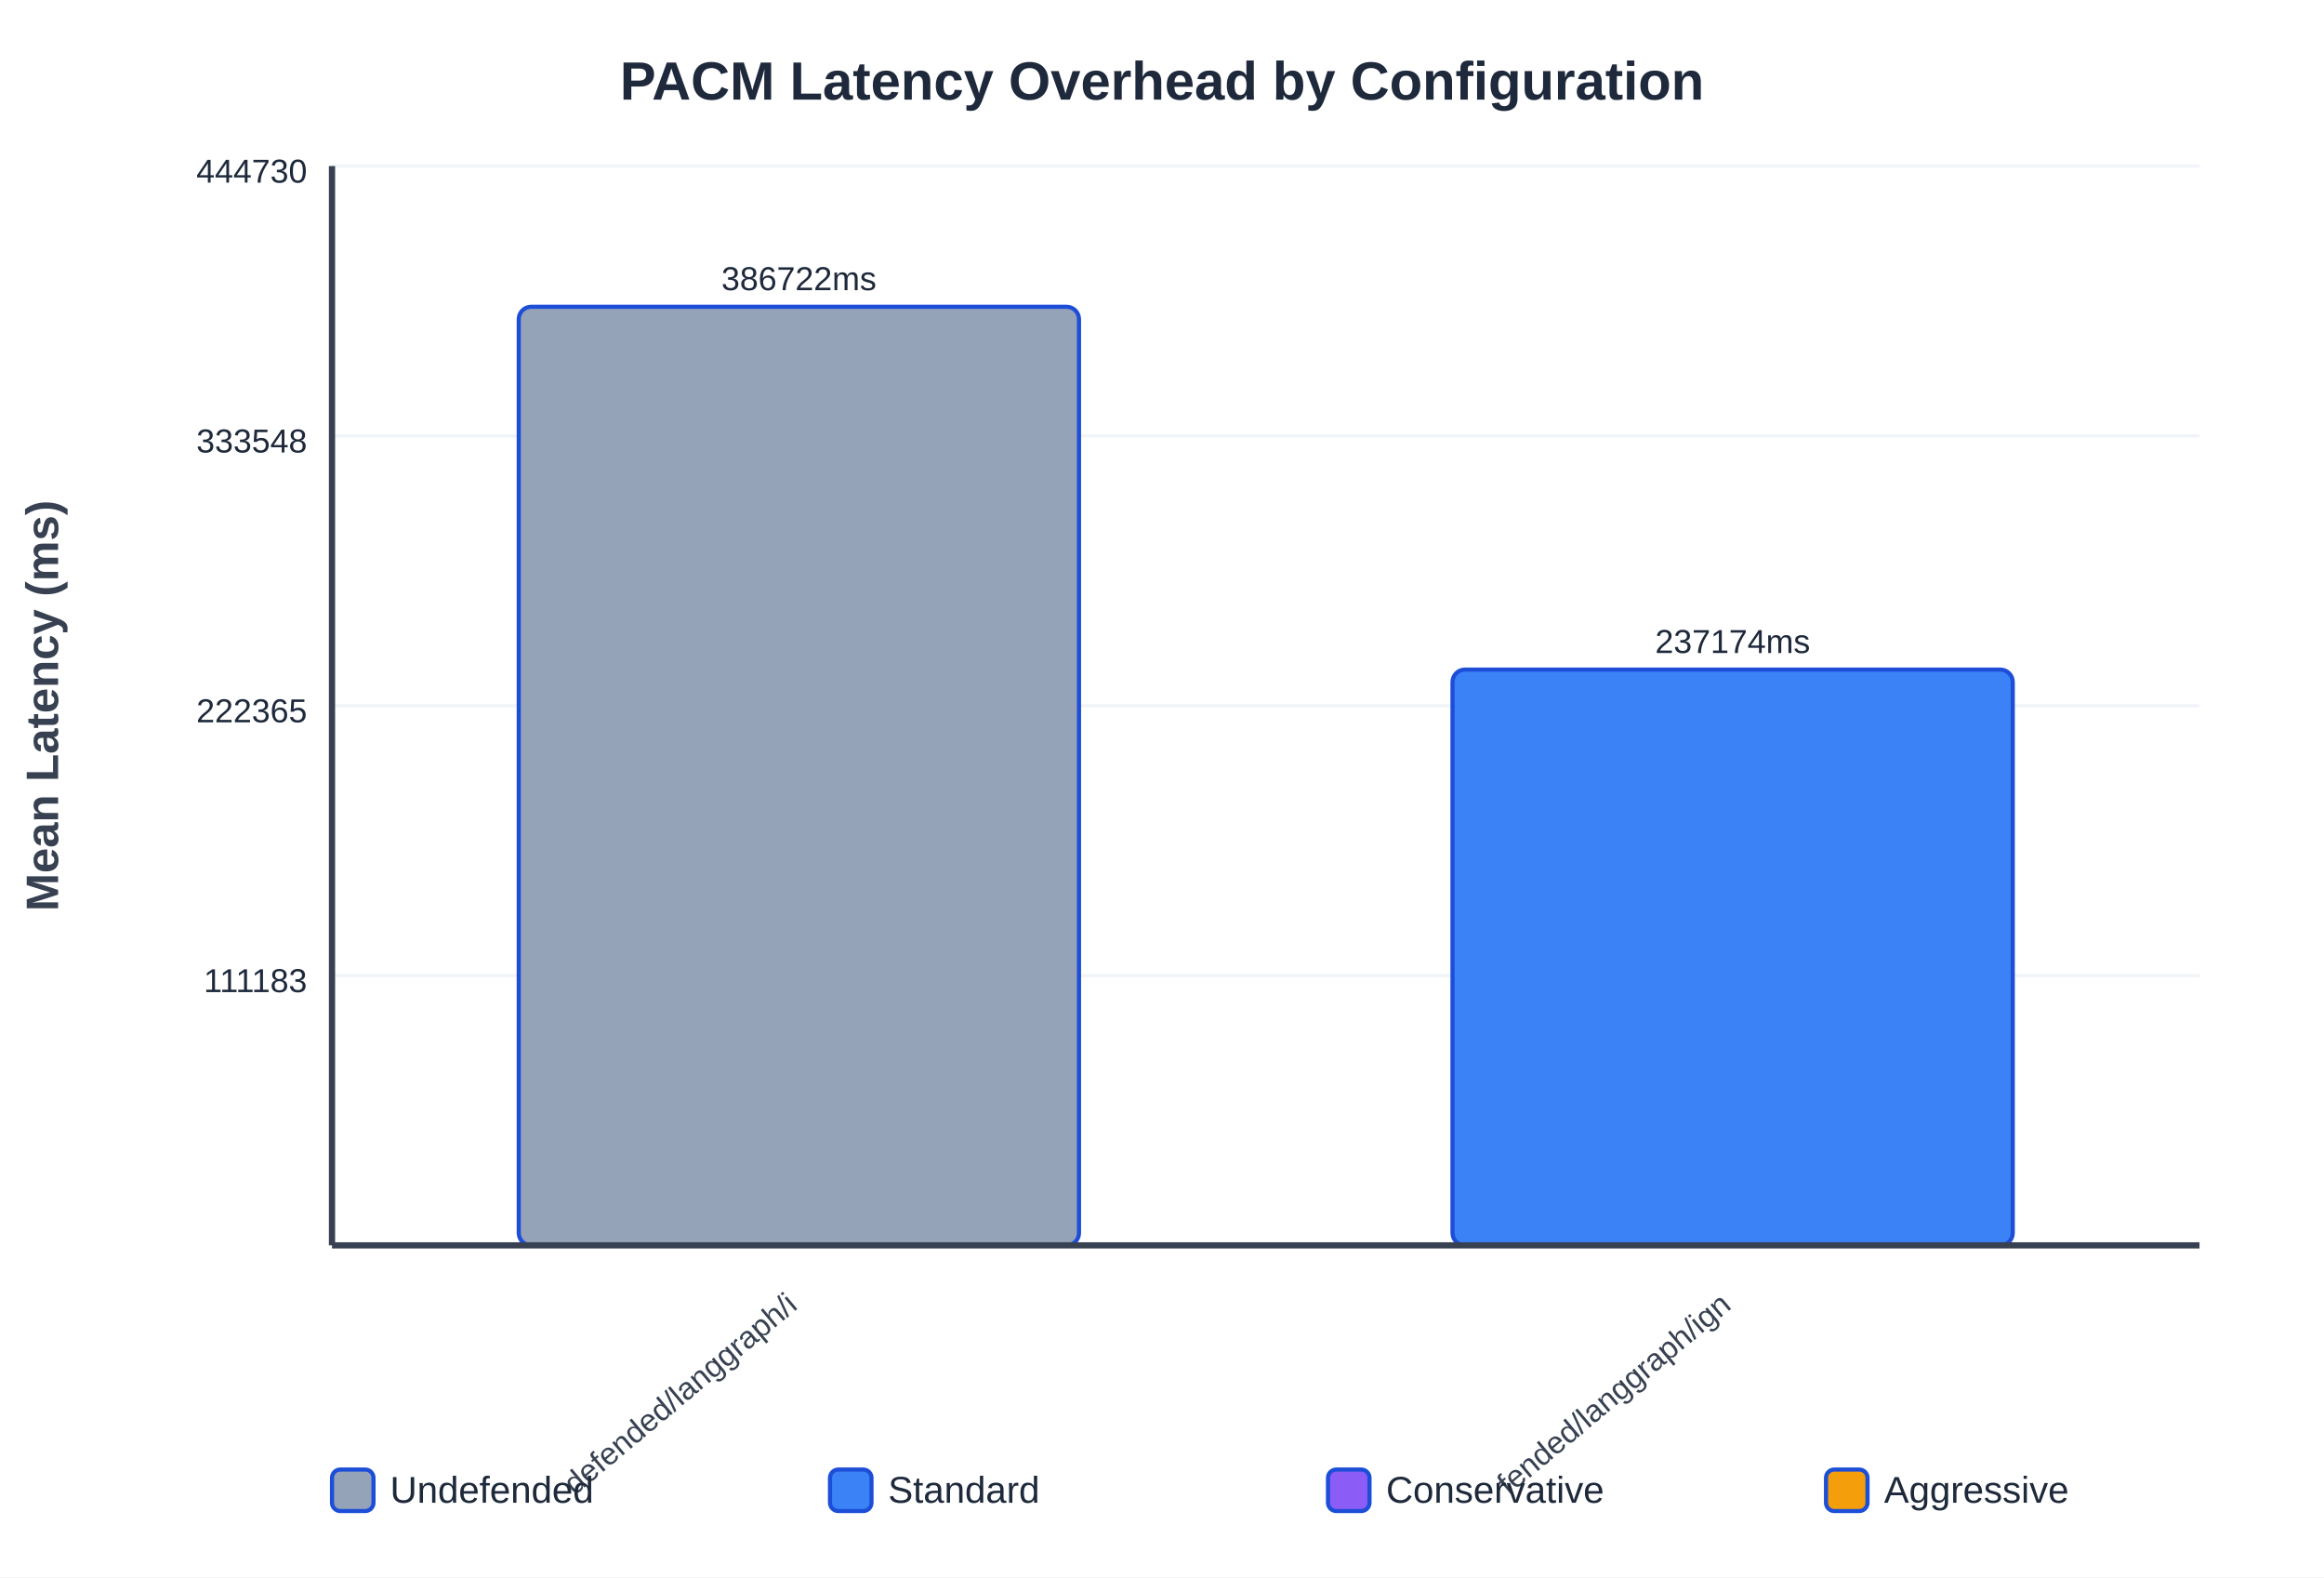
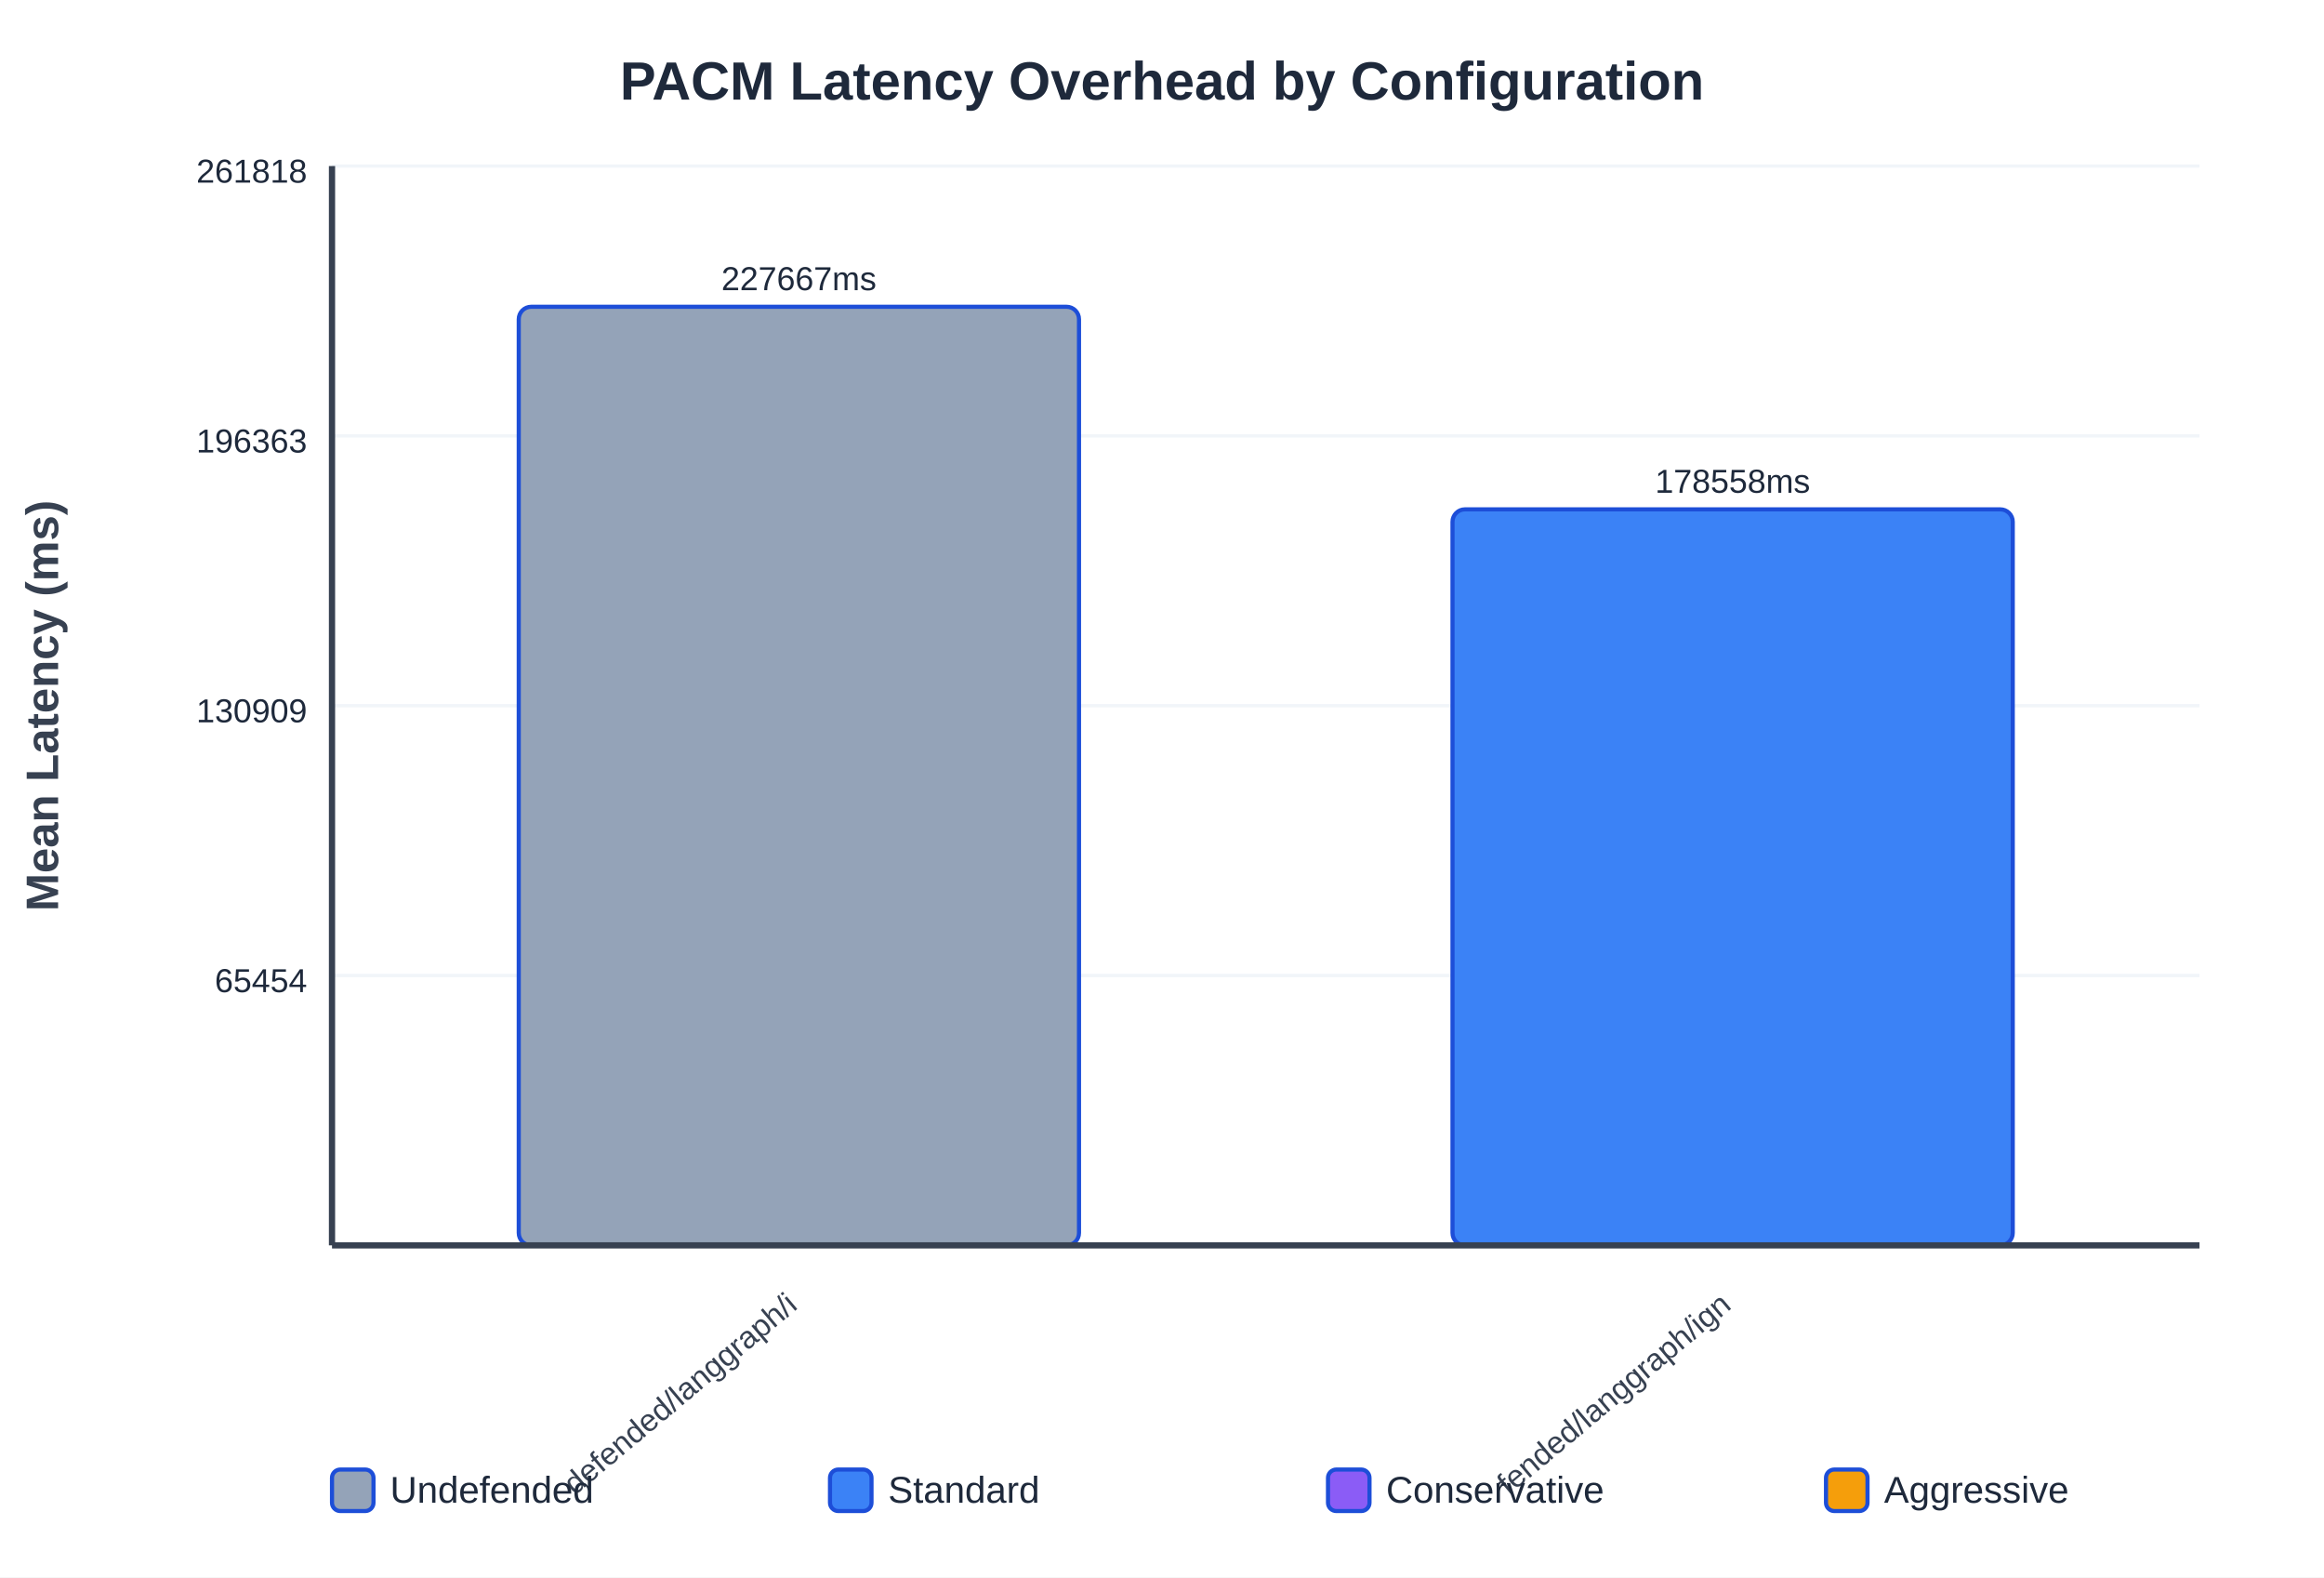
<svg xmlns="http://www.w3.org/2000/svg" width="560" height="380" viewBox="0 0 560 380" font-family="Arial, sans-serif">
  <rect x="0" y="0" width="560" height="380" fill="#ffffff" />
  <line x1="80.0" y1="235.0" x2="530.0" y2="235.0" stroke="#f1f5f9" stroke-width="0.8" />
-   <text x="74.0" y="239.0" font-size="8" text-anchor="end" fill="#1e293b">111183</text>
+   <text x="74.0" y="239.0" font-size="8" text-anchor="end" fill="#1e293b">65454</text>
  <line x1="80.0" y1="170.0" x2="530.0" y2="170.0" stroke="#f1f5f9" stroke-width="0.8" />
-   <text x="74.0" y="174.0" font-size="8" text-anchor="end" fill="#1e293b">222365</text>
+   <text x="74.0" y="174.0" font-size="8" text-anchor="end" fill="#1e293b">130909</text>
  <line x1="80.0" y1="105.0" x2="530.0" y2="105.0" stroke="#f1f5f9" stroke-width="0.8" />
-   <text x="74.0" y="109.0" font-size="8" text-anchor="end" fill="#1e293b">333548</text>
+   <text x="74.0" y="109.0" font-size="8" text-anchor="end" fill="#1e293b">196363</text>
  <line x1="80.0" y1="40.0" x2="530.0" y2="40.0" stroke="#f1f5f9" stroke-width="0.8" />
-   <text x="74.0" y="44.0" font-size="8" text-anchor="end" fill="#1e293b">444730</text>
+   <text x="74.0" y="44.0" font-size="8" text-anchor="end" fill="#1e293b">261818</text>
  <rect x="125.0" y="73.9" width="135.0" height="226.1" fill="#94a3b8" stroke="#1d4ed8" stroke-width="1" rx="3" />
-   <text x="192.5" y="69.9" font-size="8" text-anchor="middle" fill="#1e293b">386722ms</text>
+   <text x="192.5" y="69.9" font-size="8" text-anchor="middle" fill="#1e293b">227667ms</text>
  <text x="192.5" y="315" font-size="7.5" text-anchor="end" fill="#374151" transform="rotate(-40, 192.5, 315)">defended/langgraph/i</text>
-   <rect x="350.0" y="161.3" width="135.0" height="138.7" fill="#3b82f6" stroke="#1d4ed8" stroke-width="1" rx="3" />
-   <text x="417.5" y="157.3" font-size="8" text-anchor="middle" fill="#1e293b">237174ms</text>
+   <rect x="350.0" y="122.7" width="135.0" height="177.3" fill="#3b82f6" stroke="#1d4ed8" stroke-width="1" rx="3" />
+   <text x="417.5" y="118.7" font-size="8" text-anchor="middle" fill="#1e293b">178558ms</text>
  <text x="417.5" y="315" font-size="7.5" text-anchor="end" fill="#374151" transform="rotate(-40, 417.5, 315)">fended/langgraph/ign</text>
  <line x1="80.0" y1="300.0" x2="530.0" y2="300.0" stroke="#374151" stroke-width="1.5" />
  <line x1="80.0" y1="300.0" x2="80.0" y2="40.0" stroke="#374151" stroke-width="1.5" />
  <text x="14" y="170.0" font-size="11" text-anchor="middle" fill="#374151" font-weight="bold" transform="rotate(-90, 14, 170.0)">Mean Latency (ms)</text>
  <text x="280.0" y="24.0" font-size="13" text-anchor="middle" fill="#1e293b" font-weight="bold">PACM Latency Overhead by Configuration</text>
  <rect x="80.0" y="354.0" width="10.0" height="10.0" fill="#94a3b8" stroke="#1d4ed8" stroke-width="1" rx="2" />
  <text x="94.0" y="362.0" font-size="9" text-anchor="start" fill="#1e293b">Undefended</text>
  <rect x="200.0" y="354.0" width="10.0" height="10.0" fill="#3b82f6" stroke="#1d4ed8" stroke-width="1" rx="2" />
  <text x="214.0" y="362.0" font-size="9" text-anchor="start" fill="#1e293b">Standard</text>
  <rect x="320.0" y="354.0" width="10.0" height="10.0" fill="#8b5cf6" stroke="#1d4ed8" stroke-width="1" rx="2" />
  <text x="334.0" y="362.0" font-size="9" text-anchor="start" fill="#1e293b">Conservative</text>
  <rect x="440.0" y="354.0" width="10.0" height="10.0" fill="#f59e0b" stroke="#1d4ed8" stroke-width="1" rx="2" />
  <text x="454.0" y="362.0" font-size="9" text-anchor="start" fill="#1e293b">Aggressive</text>
</svg>
